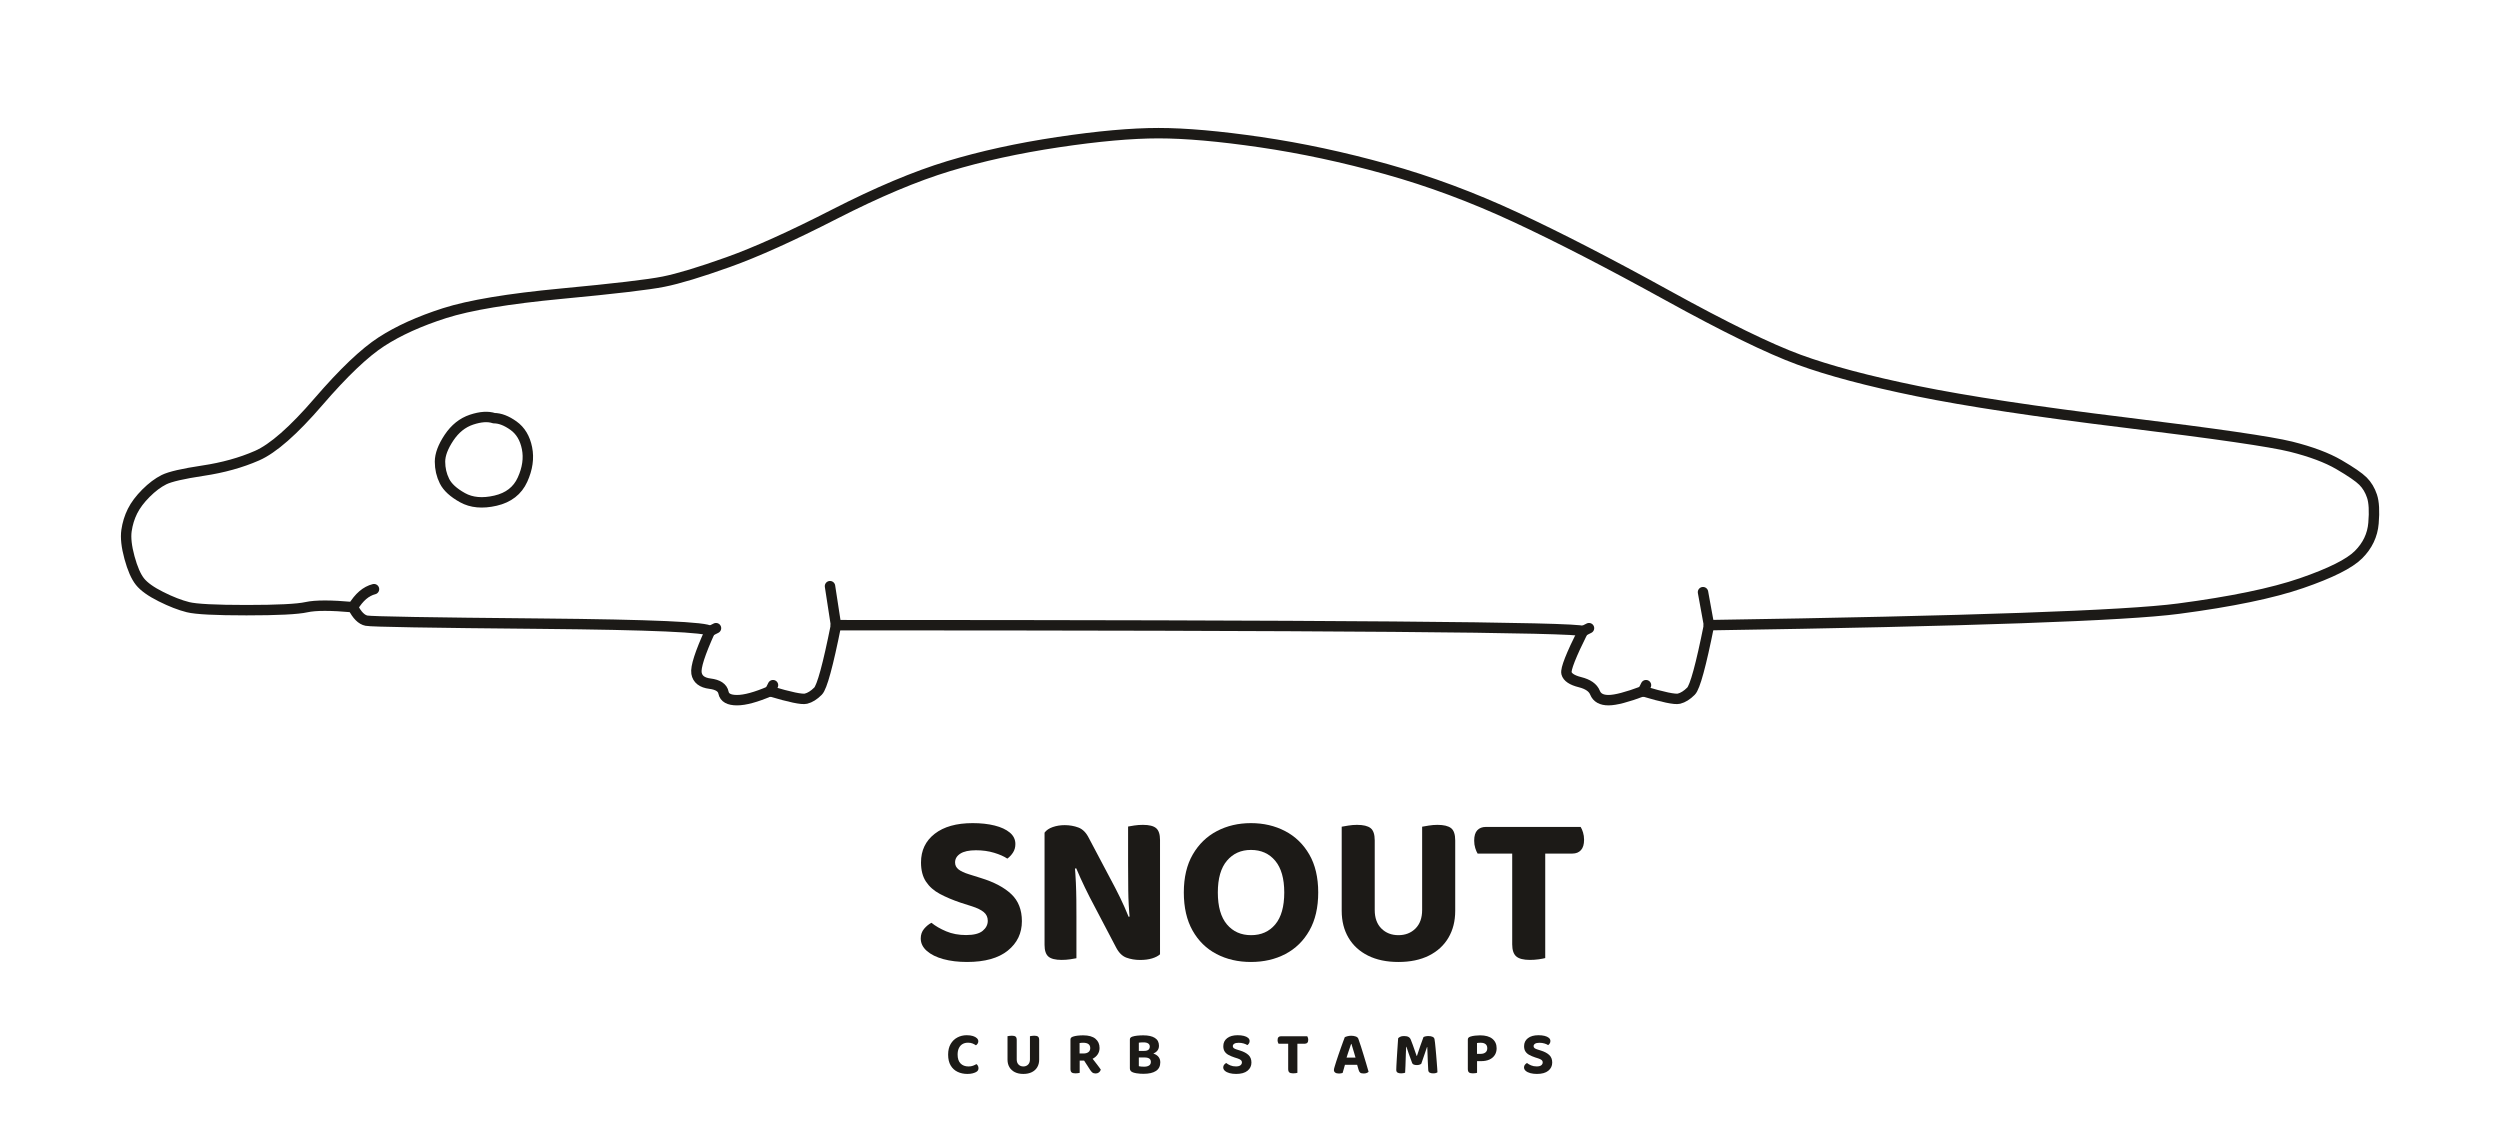
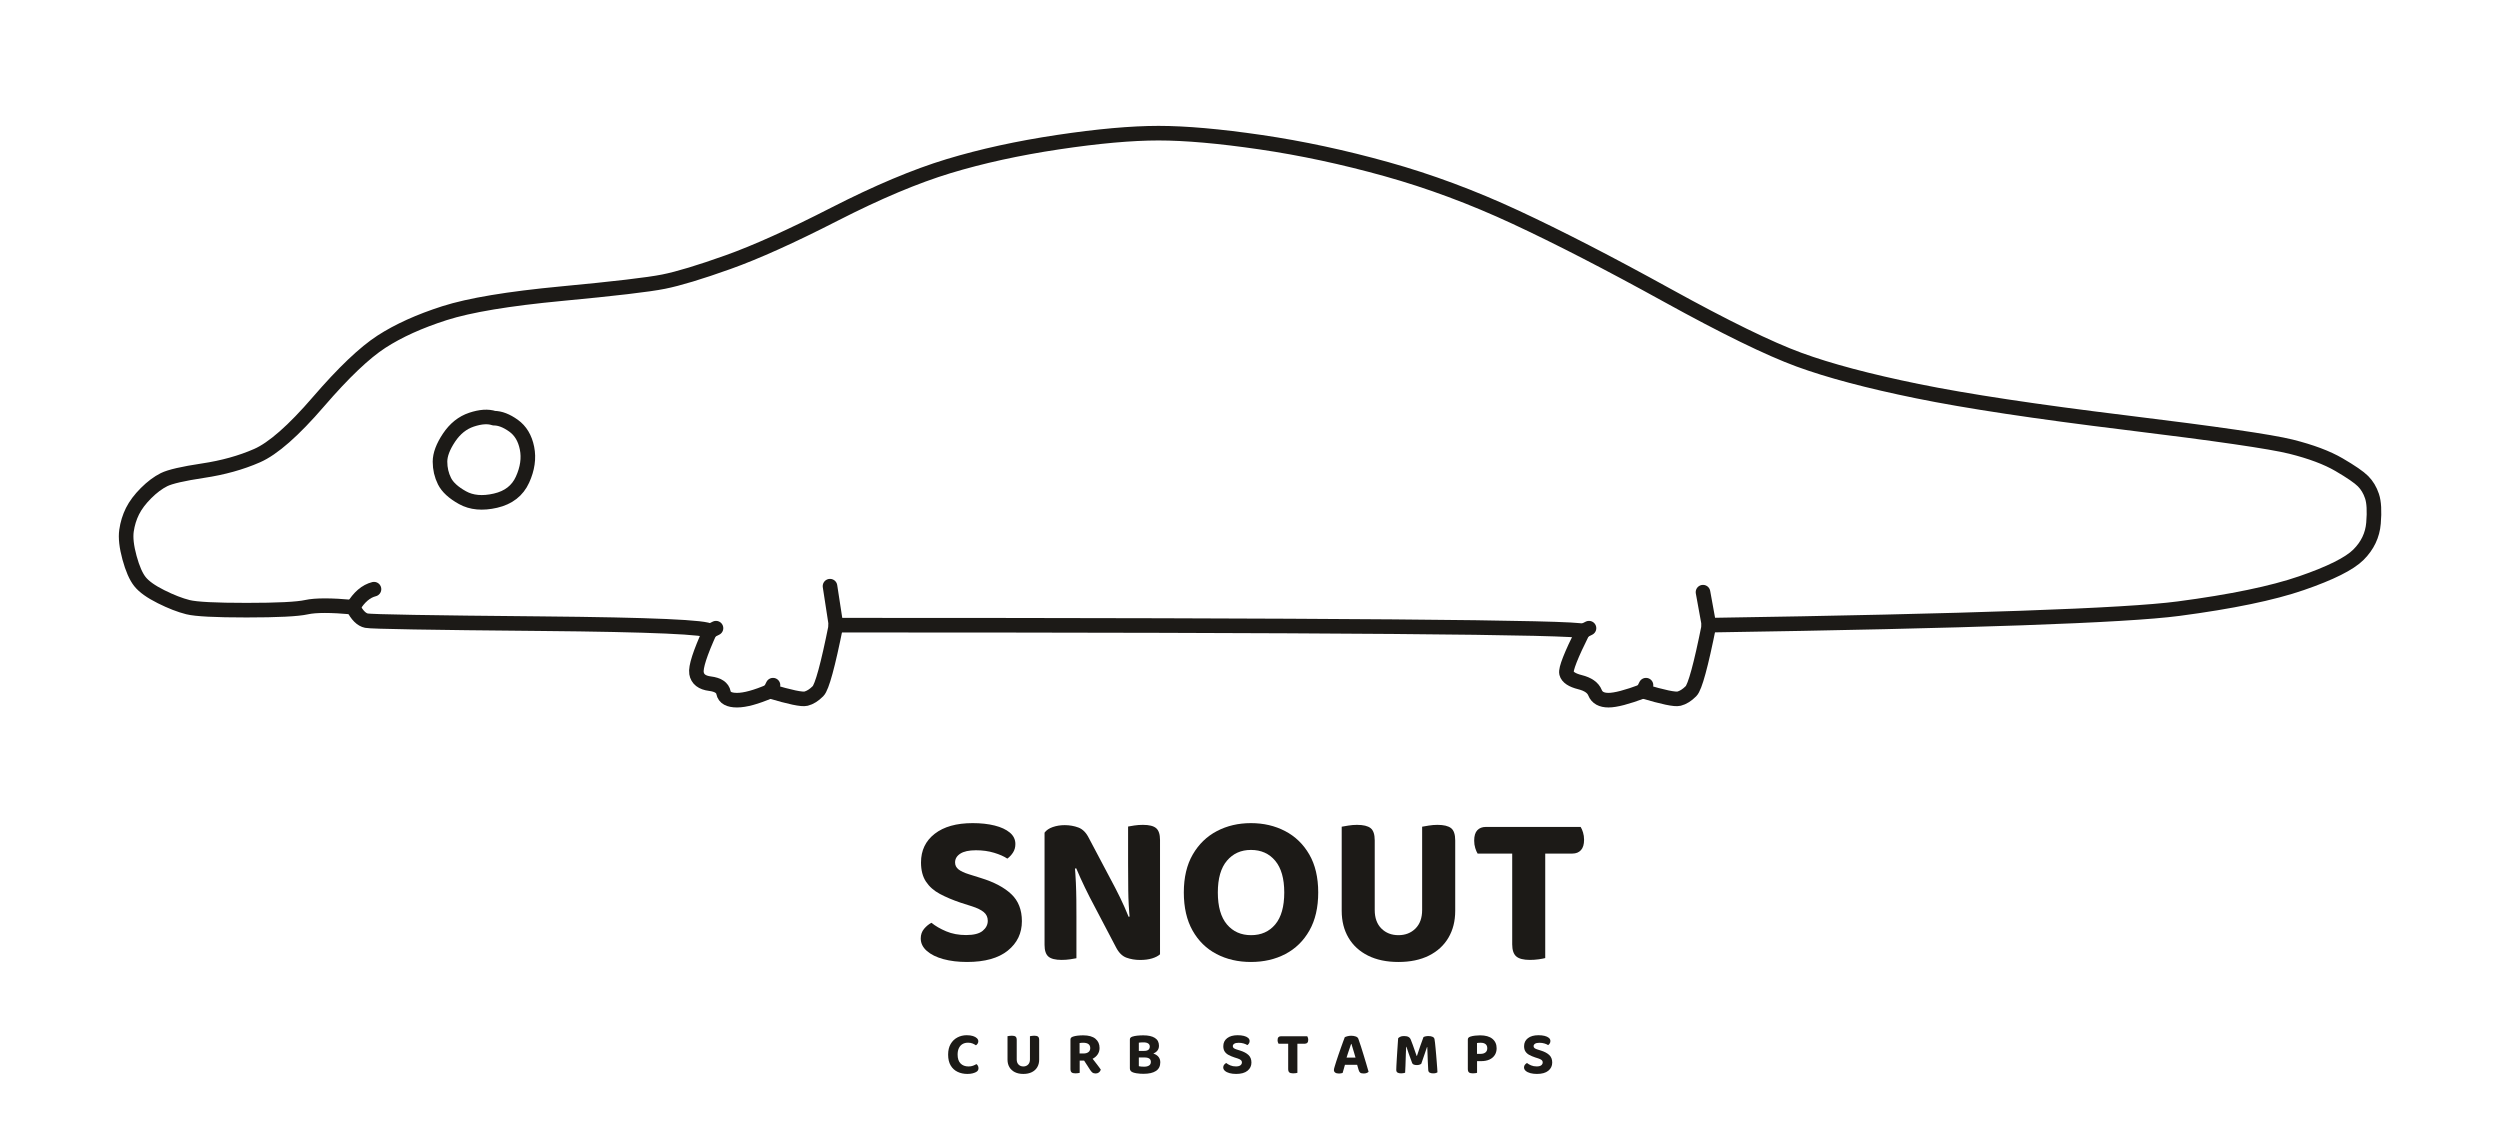
<svg xmlns="http://www.w3.org/2000/svg" viewBox="0 0 1200 550">
  <g fill="none">
-     <g fill="none" stroke="#1c1a17" stroke-width="5" stroke-linecap="round" stroke-linejoin="round">
+     <g fill="none" stroke="#1c1a17" stroke-width="7" stroke-linecap="round" stroke-linejoin="round">
      <path d="M 371.04 328.88 L 369.60 331.76" />
      <path d="M 820.32 300.08 L 817.44 284.24" />
      <path d="M 820.32 300.08 Q 1007.52 297.20 1045.68 292.16 Q 1083.84 287.12 1104.72 279.92 Q 1125.60 272.72 1132.08 266.24 Q 1138.56 259.76 1139.28 251.12 Q 1140.00 242.48 1138.56 238.16 Q 1137.12 233.84 1134.24 230.96 Q 1131.36 228.08 1122.72 223.04 Q 1114.08 218.00 1099.68 214.40 Q 1085.28 210.80 1020.48 202.88 Q 955.68 194.96 920.40 187.76 Q 885.12 180.56 863.52 172.64 Q 841.92 164.72 800.16 141.68 Q 758.40 118.64 727.44 104.24 Q 696.48 89.84 665.52 81.20 Q 634.56 72.56 605.04 68.24 Q 575.52 63.92 556.08 63.92 Q 536.64 63.92 507.84 68.24 Q 479.04 72.56 455.28 79.76 Q 431.52 86.96 400.56 102.80 Q 369.60 118.64 349.44 125.84 Q 329.28 133.04 318.48 135.20 Q 307.68 137.36 269.52 140.96 Q 231.36 144.56 213.36 150.32 Q 195.36 156.08 183.12 164.00 Q 170.88 171.92 152.88 192.80 Q 134.88 213.68 123.36 218.72 Q 111.84 223.76 97.44 225.92 Q 83.04 228.08 78.72 230.24 Q 74.40 232.40 70.08 236.72 Q 65.76 241.04 63.60 245.36 Q 61.44 249.68 60.72 254.72 Q 60.00 259.76 62.16 267.68 Q 64.32 275.60 67.20 279.20 Q 70.08 282.80 77.28 286.40 Q 84.48 290.00 90.24 291.44 Q 96.00 292.88 118.32 292.88 Q 140.64 292.88 147.12 291.44 Q 153.60 290.00 169.44 291.44" />
      <path d="M 820.32 300.08 Q 814.56 328.88 811.68 331.76 Q 808.80 334.64 805.92 335.36 Q 803.04 336.08 788.64 331.76" />
      <path d="M 398.40 281.36 L 401.28 300.08" />
      <path d="M 343.68 301.52 L 340.80 302.96" />
      <path d="M 369.60 331.76 Q 359.52 336.08 353.76 336.08 Q 348.00 336.08 347.28 332.48 Q 346.56 328.88 340.80 328.16 Q 335.04 327.44 334.32 323.12 Q 333.60 318.80 340.80 302.96" />
      <path d="M 369.60 331.76 Q 384.00 336.08 386.88 335.36 Q 389.76 334.64 392.64 331.76 Q 395.52 328.88 401.28 300.08" />
      <path d="M 179.52 282.80 Q 173.76 284.24 169.44 291.44" />
      <path d="M 340.80 302.96 Q 339.36 300.08 259.44 299.36 Q 179.52 298.64 175.92 297.92 Q 172.32 297.20 169.44 291.44" />
      <path d="M 790.08 328.88 L 788.64 331.76" />
      <path d="M 762.72 301.52 L 759.84 302.96" />
      <path d="M 401.28 300.08 Q 756.96 300.08 759.84 302.96" />
      <path d="M 788.64 331.76 Q 777.12 336.08 772.08 336.08 Q 767.04 336.08 765.60 332.48 Q 764.16 328.88 758.40 327.44 Q 752.64 326.00 751.92 323.12 Q 751.20 320.24 759.84 302.96" />
      <path d="M 237.12 200.72 Q 232.80 199.28 226.32 201.44 Q 219.84 203.60 215.52 210.08 Q 211.20 216.56 211.20 221.60 Q 211.20 226.64 213.36 230.96 Q 215.52 235.28 222.00 238.88 Q 228.48 242.48 237.84 240.32 Q 247.20 238.16 250.80 230.24 Q 254.40 222.32 252.96 215.12 Q 251.52 207.92 246.48 204.32 Q 241.44 200.72 237.12 200.72" />
    </g>
  </g>
  <g fill="#1c1a17">
    <path d="M463.702 448.826Q469.247 448.826 471.689 446.8Q474.131 444.774 474.131 441.996Q474.131 439.391 472.205 437.809Q470.279 436.226 466.564 435.036L461.073 433.28Q455.44 431.375 451.149 429.085Q446.858 426.795 444.47 423.188Q442.082 419.581 442.082 413.974Q442.082 405.333 448.657 400.217Q455.232 395.1 466.88 395.1Q472.812 395.1 477.43 396.256Q482.047 397.413 484.714 399.64Q487.381 401.868 487.381 405.134Q487.381 407.434 486.257 409.198Q485.134 410.962 483.516 412.139Q481.153 410.534 477.168 409.329Q473.182 408.125 468.457 408.125Q463.452 408.125 460.944 409.749Q458.435 411.374 458.435 413.974Q458.435 416.033 460.114 417.333Q461.792 418.633 465.141 419.665L470.853 421.458Q480.333 424.378 485.421 429.181Q490.509 433.983 490.509 442.154Q490.509 450.844 483.738 456.296Q476.968 461.747 464.176 461.747Q457.832 461.747 452.823 460.383Q447.815 459.018 444.886 456.452Q441.957 453.885 441.957 450.461Q441.957 447.745 443.563 445.837Q445.169 443.93 447.099 442.936Q449.886 445.224 454.136 447.025Q458.385 448.826 463.702 448.826Z" />
    <path d="M501.383 414.931 515.806 414.781Q516.222 419.191 516.415 423.559Q516.609 427.927 516.646 432.001Q516.684 436.076 516.684 439.92V459.95Q515.768 460.158 513.728 460.458Q511.687 460.757 509.595 460.757Q505.094 460.757 503.238 459.162Q501.383 457.566 501.383 453.535ZM556.807 441.679 542.359 441.829Q541.635 434.2 541.558 427.352Q541.481 420.505 541.481 414.269V396.739Q542.5 396.531 544.489 396.231Q546.477 395.932 548.595 395.932Q553.096 395.932 554.951 397.527Q556.807 399.123 556.807 403.154ZM556.807 436.662V458.066Q555.476 459.268 553.032 460.025Q550.588 460.782 547.239 460.782Q543.715 460.782 540.683 459.676Q537.65 458.569 535.641 454.625L523.073 430.672Q521.909 428.338 520.787 426.065Q519.666 423.791 518.635 421.474Q517.603 419.157 516.588 416.786L501.383 420.185V399.676Q502.689 397.895 505.343 396.98Q507.997 396.065 511.03 396.065Q514.554 396.065 517.626 397.211Q520.698 398.357 522.628 402.222L535.3 426.175Q536.489 428.43 537.598 430.743Q538.707 433.056 539.753 435.373Q540.799 437.69 541.735 440.061Z" />
    <path d="M632.743 428.384Q632.743 439.2 628.515 446.651Q624.286 454.101 617 457.924Q609.714 461.747 600.449 461.747Q591.21 461.747 583.911 457.924Q576.612 454.101 572.423 446.651Q568.234 439.2 568.234 428.384Q568.234 417.568 572.527 410.157Q576.82 402.746 584.107 398.923Q591.393 395.1 600.449 395.1Q609.531 395.1 616.856 398.923Q624.182 402.746 628.463 410.157Q632.743 417.568 632.743 428.384ZM616.444 428.384Q616.444 418.379 612.11 413.173Q607.775 407.967 600.449 407.967Q593.307 407.967 588.932 413.133Q584.558 418.3 584.558 428.384Q584.558 438.547 588.92 443.714Q593.282 448.88 600.528 448.88Q607.8 448.88 612.122 443.714Q616.444 438.547 616.444 428.384Z" />
    <path d="M671.248 461.747Q662.737 461.747 656.632 458.69Q650.527 455.632 647.272 450.103Q644.017 444.575 644.017 437.212V430.343H659.871V436.8Q659.871 442.511 663.076 445.696Q666.281 448.88 671.248 448.88Q676.215 448.88 679.421 445.696Q682.626 442.511 682.626 436.8V430.343H698.505V437.212Q698.505 444.575 695.249 450.103Q691.994 455.632 685.889 458.69Q679.785 461.747 671.248 461.747ZM659.871 433.501H644.017V396.818Q645.09 396.61 647.21 396.271Q649.329 395.932 651.368 395.932Q655.869 395.932 657.87 397.488Q659.871 399.044 659.871 403.416ZM698.505 433.659H682.626V396.818Q683.699 396.61 685.819 396.271Q687.938 395.932 689.977 395.932Q694.478 395.932 696.491 397.488Q698.505 399.044 698.505 403.416Z" />
    <path d="M726.697 409.714 726.572 396.926H758.708Q759.336 397.895 759.846 399.543Q760.356 401.19 760.356 403.1Q760.356 406.423 758.852 408.069Q757.348 409.714 754.76 409.714ZM741.29 396.926 741.415 409.714H709.254Q708.626 408.72 708.116 407.072Q707.607 405.425 707.607 403.516Q707.607 400.088 709.111 398.507Q710.614 396.926 713.202 396.926ZM725.857 406.906H741.71V459.871Q740.716 460.158 738.636 460.458Q736.556 460.757 734.385 460.757Q729.725 460.757 727.791 459.07Q725.857 457.383 725.857 453.273Z" />
    <path d="M469.588 499.818Q469.588 500.459 469.242 500.962Q468.896 501.465 468.445 501.742Q467.72 501.242 466.812 500.867Q465.904 500.491 464.654 500.491Q463.106 500.491 461.986 501.159Q460.866 501.828 460.26 503.107Q459.654 504.386 459.654 506.213Q459.654 509.009 461.055 510.454Q462.457 511.899 464.874 511.899Q466.139 511.899 467.039 511.552Q467.938 511.206 468.685 510.765Q469.13 511.079 469.402 511.593Q469.674 512.107 469.674 512.777Q469.674 513.354 469.371 513.839Q469.068 514.324 468.338 514.673Q467.782 514.961 466.776 515.224Q465.77 515.487 464.303 515.487Q461.742 515.487 459.652 514.491Q457.562 513.494 456.332 511.442Q455.102 509.39 455.102 506.213Q455.102 503.19 456.309 501.12Q457.517 499.05 459.556 497.976Q461.594 496.903 464.04 496.903Q465.767 496.903 467.007 497.295Q468.247 497.687 468.917 498.345Q469.588 499.002 469.588 499.818Z" />
    <path d="M491.202 515.487Q488.828 515.487 487.126 514.635Q485.424 513.782 484.516 512.24Q483.608 510.699 483.608 508.646V506.73H488.029V508.531Q488.029 510.123 488.923 511.011Q489.817 511.899 491.202 511.899Q492.587 511.899 493.481 511.011Q494.374 510.123 494.374 508.531V506.73H498.802V508.646Q498.802 510.699 497.894 512.24Q496.987 513.782 495.284 514.635Q493.582 515.487 491.202 515.487ZM488.029 507.611H483.608V497.382Q483.908 497.324 484.499 497.229Q485.09 497.135 485.658 497.135Q486.913 497.135 487.471 497.569Q488.029 498.003 488.029 499.222ZM498.802 507.655H494.374V497.382Q494.674 497.324 495.265 497.229Q495.856 497.135 496.424 497.135Q497.679 497.135 498.241 497.569Q498.802 498.003 498.802 499.222Z" />
    <path d="M518.198 505.675H520.101Q521.541 505.675 522.429 505.022Q523.316 504.37 523.316 503.094Q523.316 501.825 522.47 501.172Q521.624 500.52 519.885 500.52Q519.41 500.52 518.999 500.559Q518.587 500.599 518.198 500.671ZM520.497 509.079H513.822V498.975Q513.822 498.4 514.145 498.088Q514.469 497.775 514.999 497.586Q515.95 497.259 517.238 497.11Q518.525 496.961 519.928 496.961Q523.839 496.961 525.814 498.605Q527.788 500.249 527.788 503.05Q527.788 504.805 526.84 506.169Q525.891 507.533 524.255 508.306Q522.619 509.079 520.497 509.079ZM519.696 508.039 523.618 507.125Q524.298 508.03 525.013 508.933Q525.729 509.837 526.376 510.682Q527.022 511.528 527.55 512.233Q528.078 512.939 528.382 513.425Q528.134 514.292 527.456 514.781Q526.778 515.269 525.953 515.269Q524.887 515.269 524.314 514.791Q523.742 514.313 523.24 513.519ZM513.822 507.428H518.249V514.964Q517.965 515.044 517.389 515.128Q516.812 515.211 516.2 515.211Q514.9 515.211 514.361 514.741Q513.822 514.27 513.822 513.124Z" />
    <path d="M551.562 504.438V507.586H545.108V504.438ZM549.395 507.586 549.728 505.167Q552.141 505.167 553.732 505.742Q555.324 506.317 556.131 507.368Q556.937 508.419 556.937 509.908Q556.937 512.701 554.85 514.065Q552.764 515.429 548.902 515.429Q548.207 515.429 547.314 515.375Q546.421 515.32 545.512 515.171Q544.604 515.022 543.842 514.76Q542.338 514.214 542.338 512.831V498.975Q542.338 498.4 542.661 498.084Q542.985 497.768 543.515 497.586Q544.501 497.252 545.904 497.106Q547.307 496.961 548.781 496.961Q552.367 496.961 554.337 498.201Q556.307 499.442 556.307 501.981Q556.307 503.376 555.493 504.361Q554.678 505.346 553.127 505.86Q551.576 506.373 549.35 506.373L549.155 504.438Q550.562 504.438 551.228 503.894Q551.895 503.35 551.895 502.326Q551.895 501.383 551.124 500.86Q550.353 500.336 548.825 500.336Q548.258 500.336 547.647 500.376Q547.037 500.415 546.641 500.487V511.779Q547.117 511.902 547.832 511.956Q548.547 512.01 549.189 512.01Q550.648 512.01 551.531 511.451Q552.414 510.892 552.414 509.717Q552.414 508.628 551.651 508.107Q550.887 507.586 549.395 507.586Z" />
    <path d="M593.212 511.884Q594.759 511.884 595.439 511.319Q596.12 510.754 596.12 509.98Q596.12 509.253 595.583 508.812Q595.046 508.371 594.01 508.039L592.479 507.549Q590.909 507.018 589.712 506.379Q588.515 505.741 587.85 504.735Q587.184 503.729 587.184 502.166Q587.184 499.756 589.017 498.33Q590.85 496.903 594.099 496.903Q595.753 496.903 597.04 497.225Q598.328 497.548 599.071 498.169Q599.815 498.79 599.815 499.701Q599.815 500.342 599.502 500.834Q599.189 501.326 598.737 501.654Q598.078 501.206 596.967 500.871Q595.856 500.535 594.538 500.535Q593.143 500.535 592.443 500.988Q591.744 501.441 591.744 502.166Q591.744 502.74 592.212 503.102Q592.68 503.465 593.614 503.753L595.206 504.253Q597.85 505.067 599.269 506.406Q600.687 507.745 600.687 510.024Q600.687 512.447 598.799 513.967Q596.912 515.487 593.344 515.487Q591.575 515.487 590.179 515.107Q588.782 514.726 587.966 514.011Q587.149 513.295 587.149 512.34Q587.149 511.583 587.597 511.051Q588.044 510.519 588.583 510.242Q589.36 510.88 590.545 511.382Q591.73 511.884 593.212 511.884Z" />
    <path d="M618.561 500.978 618.527 497.412H627.488Q627.663 497.682 627.805 498.142Q627.947 498.601 627.947 499.134Q627.947 500.06 627.528 500.519Q627.108 500.978 626.387 500.978ZM622.631 497.412 622.666 500.978H613.698Q613.522 500.701 613.38 500.241Q613.238 499.782 613.238 499.25Q613.238 498.294 613.658 497.853Q614.077 497.412 614.798 497.412ZM618.327 500.195H622.748V514.964Q622.471 515.044 621.891 515.128Q621.311 515.211 620.705 515.211Q619.406 515.211 618.867 514.741Q618.327 514.27 618.327 513.124Z" />
    <path d="M648.686 501.09H648.526Q648.224 502 647.838 503.131Q647.453 504.262 647.039 505.494Q646.625 506.727 646.25 507.955L645.731 510.55Q645.557 511.116 645.395 511.723Q645.233 512.33 645.064 512.91Q644.896 513.49 644.745 514.02Q644.594 514.55 644.471 514.992Q644.136 515.101 643.731 515.2Q643.326 515.298 642.765 515.298Q641.551 515.298 640.913 514.853Q640.275 514.408 640.275 513.593Q640.275 513.222 640.384 512.847Q640.493 512.472 640.631 511.977Q640.891 511.035 641.366 509.581Q641.84 508.127 642.416 506.434Q642.992 504.741 643.582 503.082Q644.172 501.423 644.677 500.039Q645.183 498.654 645.492 497.858Q645.922 497.609 646.805 497.383Q647.688 497.157 648.555 497.157Q649.797 497.157 650.785 497.518Q651.773 497.88 652.028 498.682Q652.592 500.21 653.235 502.231Q653.879 504.253 654.547 506.448Q655.216 508.643 655.834 510.719Q656.453 512.795 656.922 514.454Q656.609 514.803 656 515.039Q655.391 515.276 654.566 515.276Q653.354 515.276 652.866 514.853Q652.377 514.43 652.13 513.542L651.197 510.292L650.7 507.827Q650.341 506.542 649.97 505.317Q649.6 504.093 649.273 503.007Q648.946 501.922 648.686 501.09ZM643.806 511.095 645.508 507.654H652.299L652.873 511.095Z" />
    <path d="M682.205 510.616Q681.87 510.872 681.338 511.054Q680.807 511.236 680.114 511.236Q679.209 511.236 678.604 511.003Q677.999 510.769 677.81 510.208Q676.824 507.467 676.153 505.63Q675.481 503.792 675.094 502.464H674.955Q674.868 504.286 674.811 505.808Q674.754 507.329 674.715 508.753Q674.676 510.177 674.618 511.666Q674.561 513.154 674.46 514.912Q674.132 515.014 673.603 515.116Q673.074 515.218 672.535 515.218Q671.434 515.218 670.82 514.843Q670.206 514.469 670.206 513.542Q670.206 512.907 670.268 511.646Q670.329 510.384 670.431 508.745Q670.532 507.105 670.644 505.285Q670.756 503.465 670.883 501.681Q671.009 499.897 671.11 498.383Q671.342 498.048 672.042 497.675Q672.741 497.303 673.953 497.303Q675.281 497.303 676.065 497.729Q676.849 498.156 677.198 499.103Q677.643 500.164 678.133 501.54Q678.622 502.916 679.105 504.315Q679.587 505.713 679.99 506.853H680.128Q680.963 504.286 681.806 501.852Q682.649 499.418 683.276 497.791Q683.669 497.58 684.296 497.442Q684.922 497.303 685.623 497.303Q686.863 497.303 687.64 497.675Q688.417 498.047 688.555 498.76Q688.671 499.319 688.805 500.508Q688.939 501.697 689.084 503.252Q689.229 504.806 689.371 506.498Q689.512 508.19 689.639 509.79Q689.766 511.391 689.857 512.681Q689.947 513.97 689.976 514.716Q689.539 514.978 689.062 515.098Q688.584 515.218 687.855 515.218Q686.935 515.218 686.271 514.879Q685.607 514.541 685.549 513.564Q685.419 511.28 685.336 509.234Q685.254 507.187 685.204 505.492Q685.154 503.796 685.089 502.588H684.951Q684.578 503.83 683.894 505.733Q683.211 507.635 682.205 510.616Z" />
    <path d="M708.958 505.853H710.691Q712.152 505.853 713.02 505.168Q713.888 504.483 713.888 503.173Q713.888 501.862 713.075 501.191Q712.261 500.52 710.719 500.52Q710.179 500.52 709.763 500.548Q709.347 500.577 708.958 500.648ZM710.969 509.346H704.56V498.975Q704.56 498.4 704.883 498.088Q705.207 497.775 705.737 497.586Q706.688 497.259 708.013 497.11Q709.338 496.961 710.424 496.961Q714.328 496.961 716.355 498.634Q718.382 500.306 718.382 503.166Q718.382 505.03 717.492 506.419Q716.603 507.808 714.949 508.577Q713.294 509.346 710.969 509.346ZM704.56 507.4H708.987V514.964Q708.703 515.044 708.127 515.128Q707.55 515.211 706.938 515.211Q705.638 515.211 705.099 514.741Q704.56 514.27 704.56 513.124Z" />
    <path d="M737.59 511.884Q739.137 511.884 739.817 511.319Q740.498 510.754 740.498 509.98Q740.498 509.253 739.961 508.812Q739.424 508.371 738.388 508.039L736.857 507.549Q735.287 507.018 734.09 506.379Q732.893 505.741 732.228 504.735Q731.562 503.729 731.562 502.166Q731.562 499.756 733.395 498.33Q735.228 496.903 738.477 496.903Q740.131 496.903 741.418 497.225Q742.706 497.548 743.449 498.169Q744.193 498.79 744.193 499.701Q744.193 500.342 743.88 500.834Q743.567 501.326 743.115 501.654Q742.456 501.206 741.345 500.871Q740.234 500.535 738.916 500.535Q737.521 500.535 736.821 500.988Q736.122 501.441 736.122 502.166Q736.122 502.74 736.59 503.102Q737.058 503.465 737.992 503.753L739.584 504.253Q742.228 505.067 743.647 506.406Q745.065 507.745 745.065 510.024Q745.065 512.447 743.177 513.967Q741.29 515.487 737.722 515.487Q735.953 515.487 734.557 515.107Q733.16 514.726 732.344 514.011Q731.527 513.295 731.527 512.34Q731.527 511.583 731.975 511.051Q732.422 510.519 732.961 510.242Q733.738 510.88 734.923 511.382Q736.108 511.884 737.59 511.884Z" />
  </g>
</svg>
